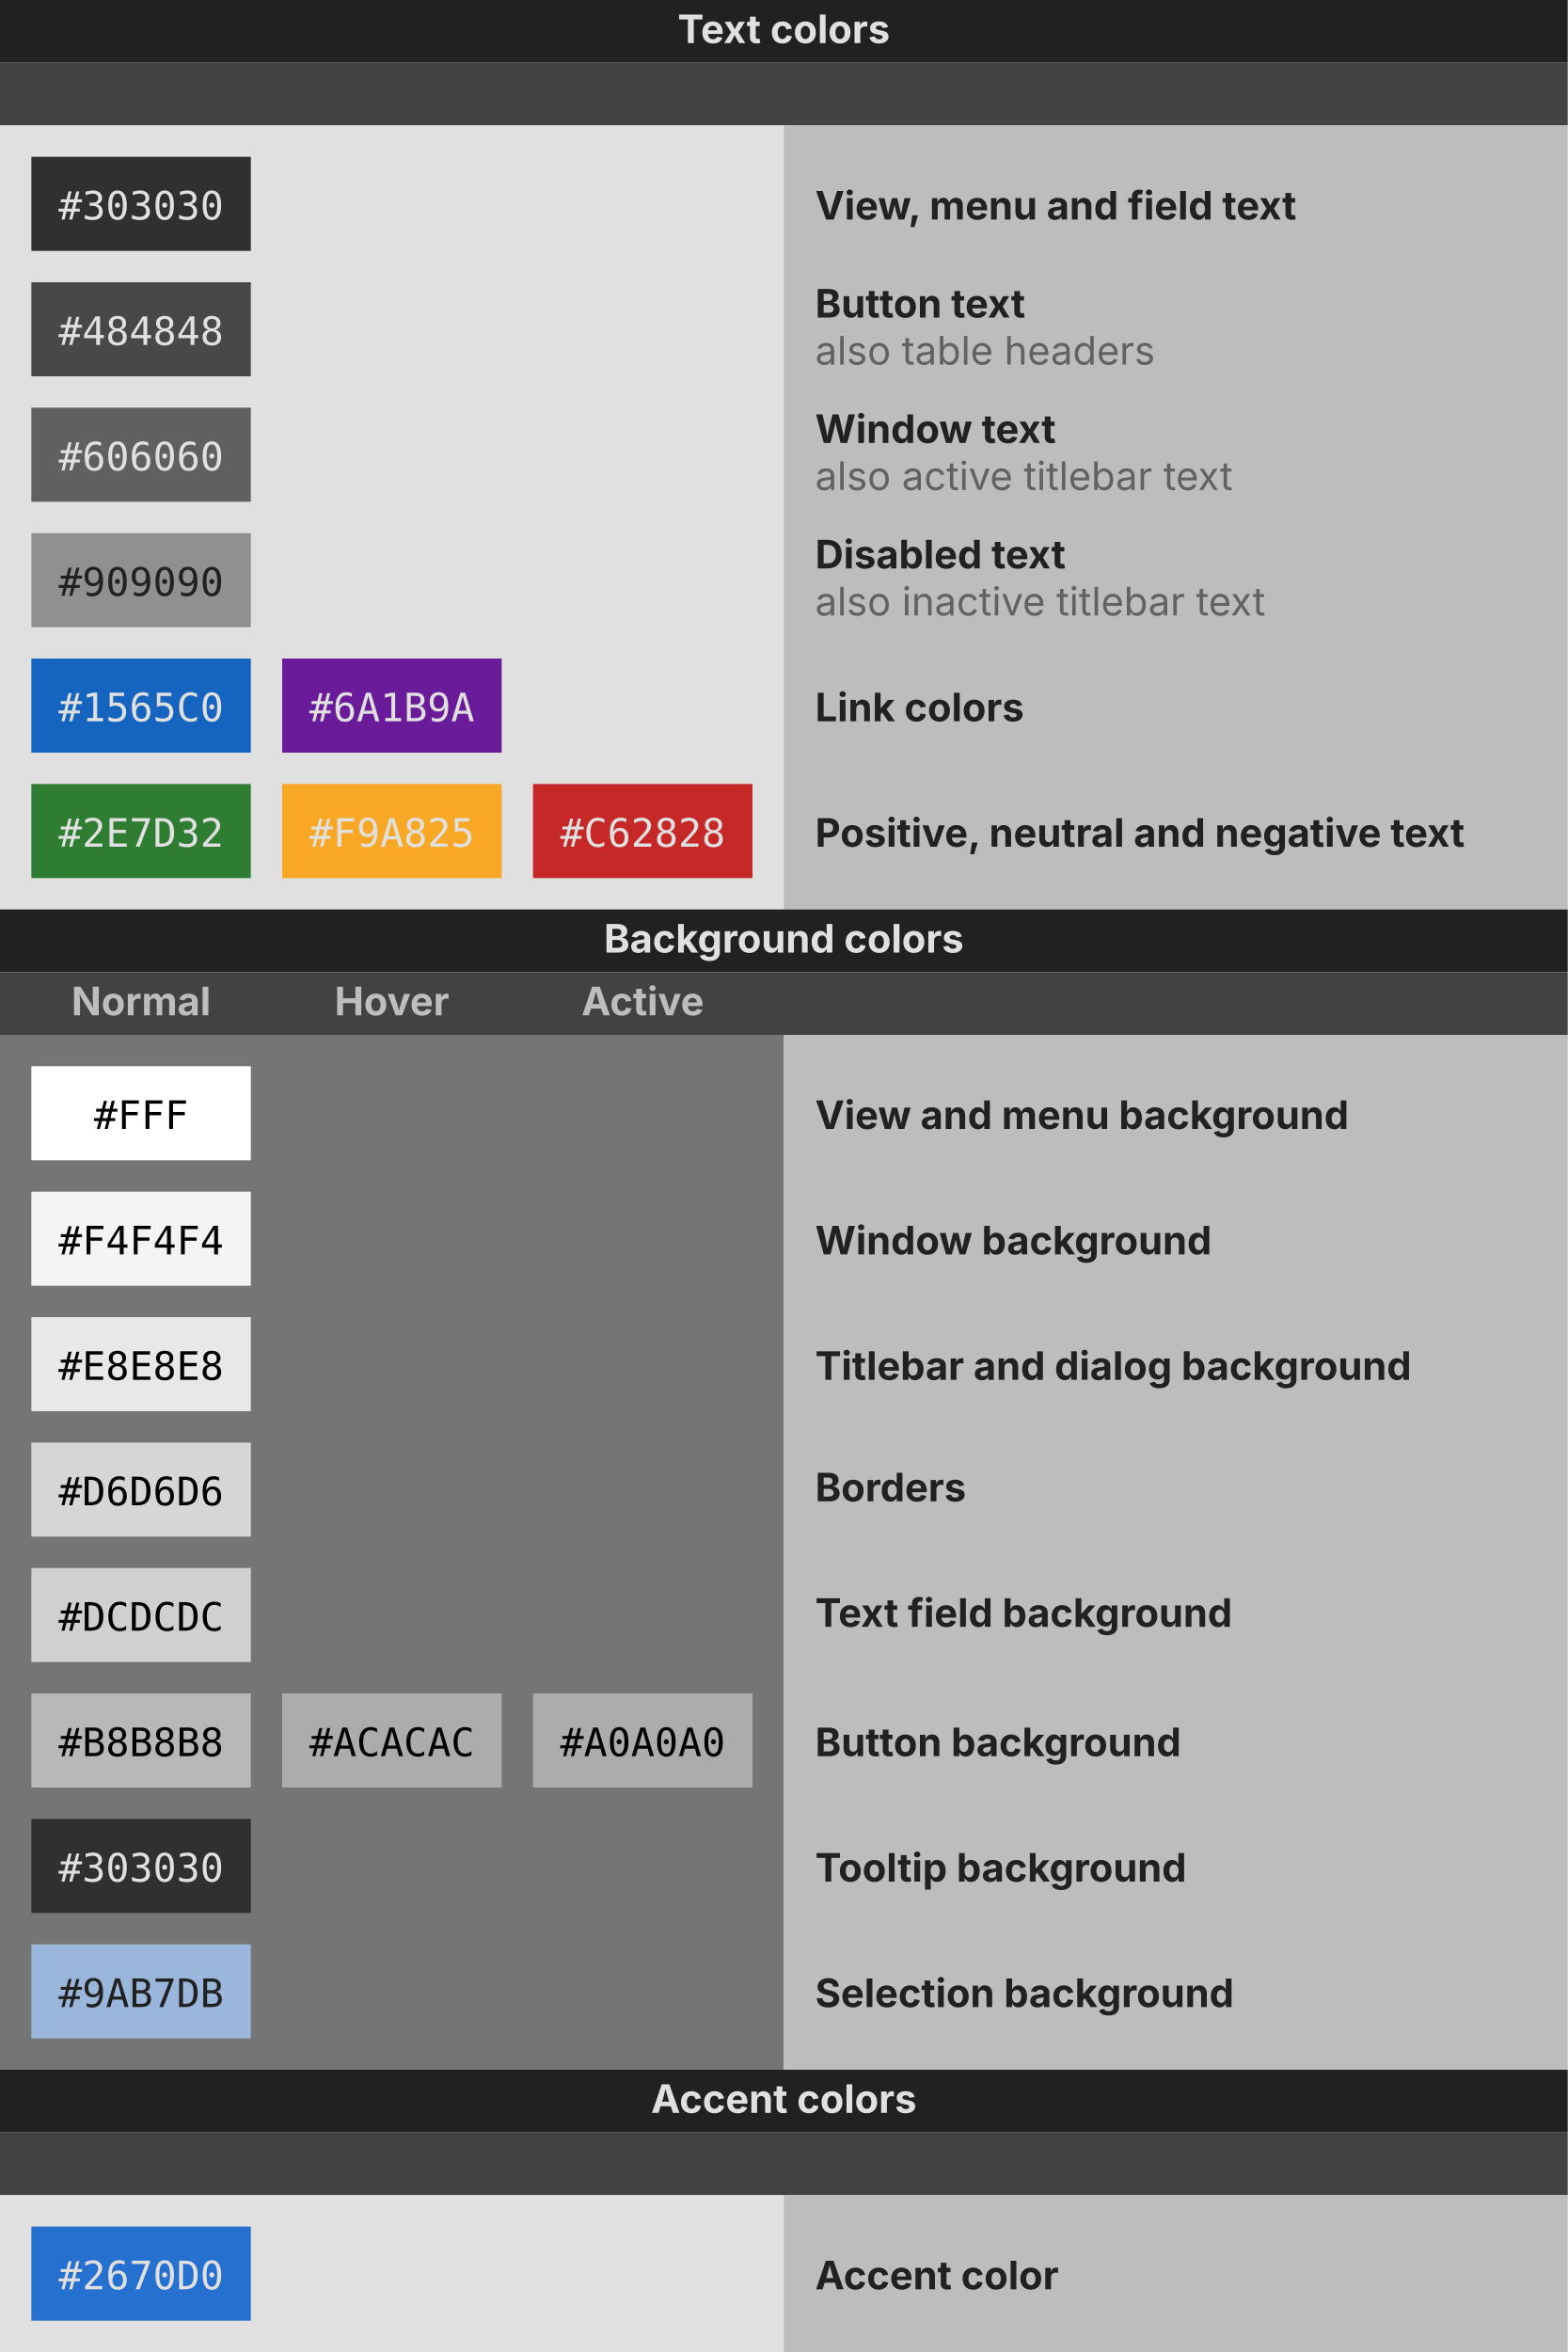
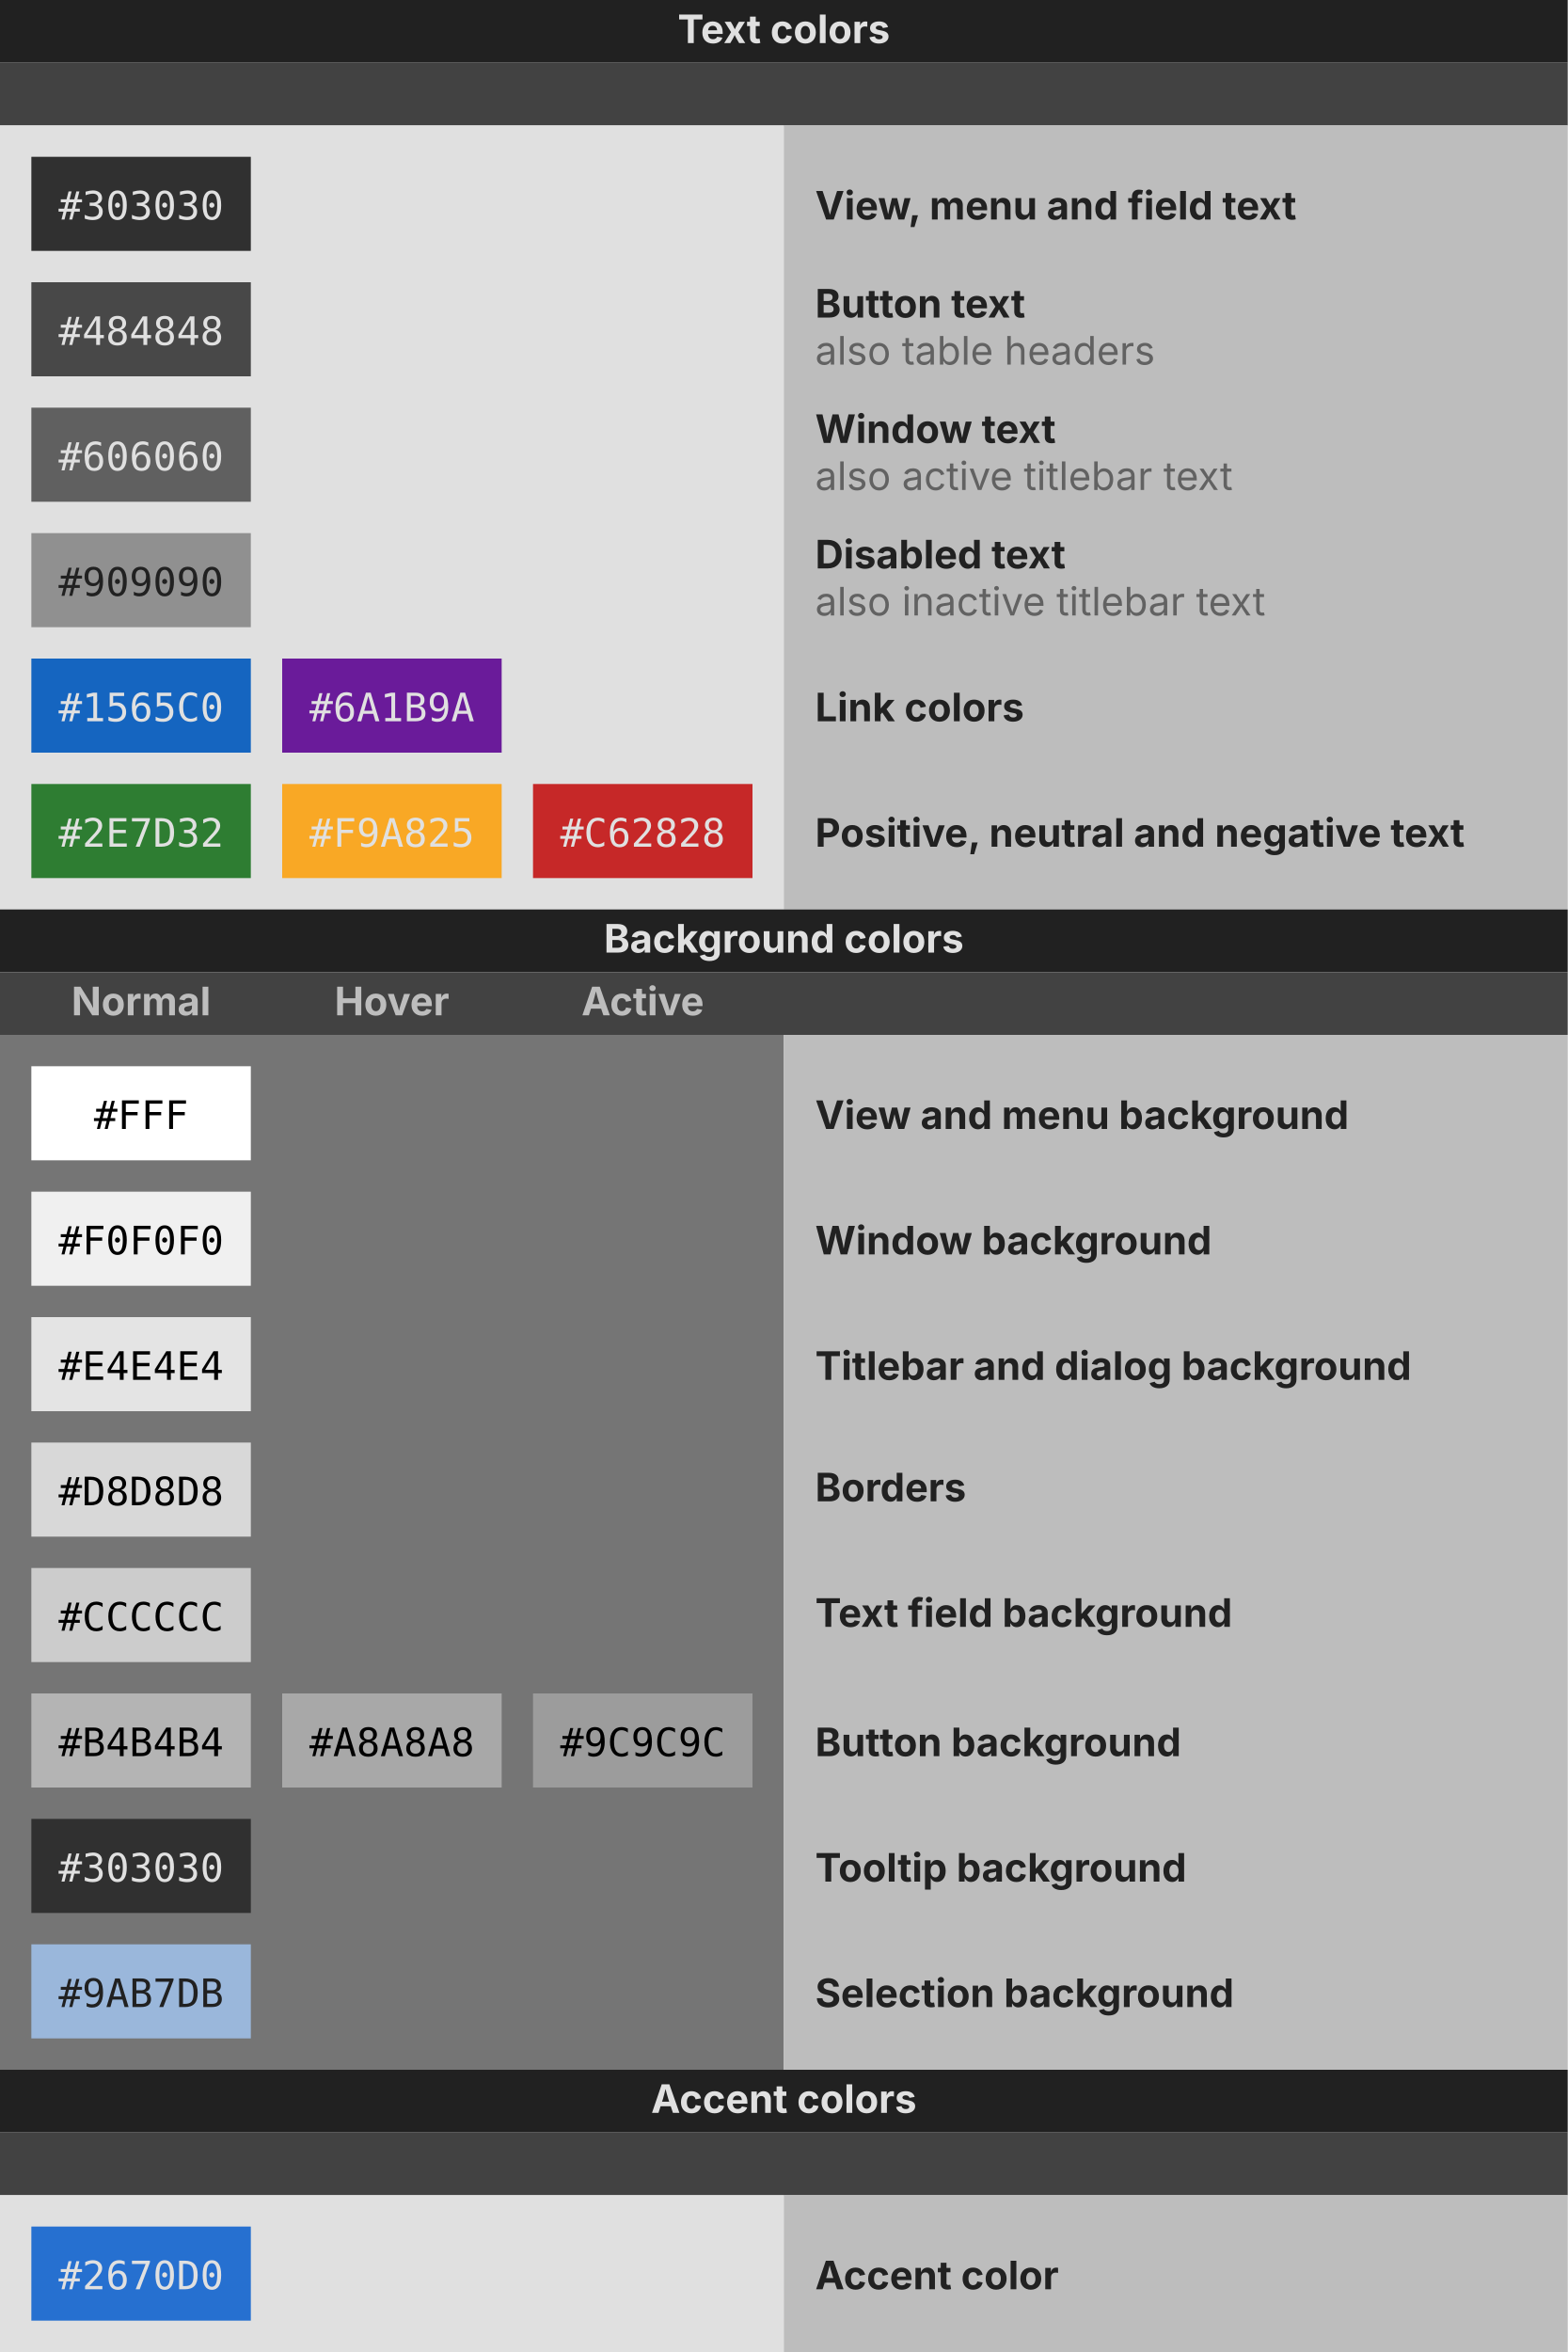
<svg xmlns="http://www.w3.org/2000/svg" viewBox="0 0 400 600">
  <defs>
    <style type="text/css">
      text               { font-family: Inter, sans-serif; font-size:10px; }
      .color-value       { font-family: DejaVu Sans Mono, mono; text-anchor: middle }
      .color-value.dark  { fill: #212121 }
      .color-value.light { fill: #E0E0E0 }
      .label             { font-weight: bold; text-anchor: start; fill: #212121 }
      .label-subline     { text-anchor: start; fill: #626262 }
    </style>
  </defs>
  <g>
    <rect style="fill:#212121" width="400" height="16" />
    <rect style="fill:#424242" width="400" y="16" height="16" />
    <rect style="fill:#E0E0E0" y="32" width="200" height="200" />
    <rect style="fill:#BDBDBD" x="200" y="32" width="200" height="200" />
    <g style="font-weight:bold;text-anchor:middle">
      <text style="fill:#E0E0E0" x="200" y="11">Text colors</text>
    </g>
    <g transform="translate(4,4)">
      <g transform="translate(0,32)">
        <rect style="fill:#303030" x="4" y="4" width="56" height="24" />
        <text class="color-value light" x="32" y="20">#303030</text>
        <text class="label" x="204" y="20">View, menu and field text</text>
      </g>
      <g transform="translate(0,64)">
        <rect style="fill:#484848" x="4" y="4" width="56" height="24" />
        <text class="color-value light" x="32" y="20">#484848</text>
        <text class="label" x="204" y="13">Button text</text>
        <text class="label-subline" x="204" y="25">also table headers</text>
      </g>
      <g transform="translate(0,96)">
        <rect style="fill:#606060" x="4" y="4" width="56" height="24" />
        <text class="color-value light" x="32" y="20">#606060</text>
        <text class="label" x="204" y="13">Window text</text>
        <text class="label-subline" x="204" y="25">also active titlebar text</text>
      </g>
      <g transform="translate(0,128)">
        <rect style="fill:#909090" x="4" y="4" width="56" height="24" />
        <text class="color-value dark" x="32" y="20">#909090</text>
        <text class="label" x="204" y="13">Disabled text</text>
        <text class="label-subline" x="204" y="25">also inactive titlebar text</text>
      </g>
      <g transform="translate(0,160)">
        <rect style="fill:#1565C0" x="4" y="4" width="56" height="24" />
        <text class="color-value light" x="32" y="20">#1565C0</text>
        <rect style="fill:#6A1B9A" x="68" y="4" width="56" height="24" />
        <text class="color-value light" x="96" y="20">#6A1B9A</text>
        <text class="label" x="204" y="20">Link colors</text>
      </g>
      <g transform="translate(0,192)">
        <rect style="fill:#2E7D32" x="4" y="4" width="56" height="24" />
        <text class="color-value light" x="32" y="20">#2E7D32</text>
        <rect style="fill:#F9A825" x="68" y="4" width="56" height="24" />
        <text class="color-value light" x="96" y="20">#F9A825</text>
        <rect style="fill:#C62828" x="132" y="4" width="56" height="24" />
        <text class="color-value light" x="160" y="20">#C62828</text>
        <text class="label" x="204" y="20">Positive, neutral and negative text</text>
      </g>
    </g>
  </g>
  <g transform="translate(0,232)">
    <rect style="fill:#212121" width="400" height="16" />
    <rect style="fill:#424242" width="400" y="16" height="16" />
    <rect style="fill:#757575" y="32" width="200" height="264" />
    <rect style="fill:#BDBDBD" x="200" y="32" width="200" height="264" />
    <g style="font-weight:bold;text-anchor:middle">
      <text style="fill:#E0E0E0" x="200" y="11">Background colors</text>
      <g style="fill:#BDBDBD" transform="translate(4,16)">
        <text x="32" y="11">Normal</text>
        <text x="96" y="11">Hover</text>
        <text x="160" y="11">Active</text>
      </g>
    </g>
    <g transform="translate(4,4)">
      <g transform="translate(0,32)">
        <rect style="fill:#FFF" x="4" y="4" width="56" height="24" />
        <text class="color-value" x="32" y="20">#FFF</text>
        <text class="label" x="204" y="20">View and menu background</text>
      </g>
      <g transform="translate(0,64)">
-         <rect style="fill:#F4F4F4" x="4" y="4" width="56" height="24" />
-         <text class="color-value" x="32" y="20">#F4F4F4</text>
+         <rect style="fill:#F0F0F0" x="4" y="4" width="56" height="24" />
+         <text class="color-value" x="32" y="20">#F0F0F0</text>
        <text class="label" x="204" y="20">Window background</text>
      </g>
      <g transform="translate(0,96)">
-         <rect style="fill:#E8E8E8" x="4" y="4" width="56" height="24" />
-         <text class="color-value" x="32" y="20">#E8E8E8</text>
+         <rect style="fill:#E4E4E4" x="4" y="4" width="56" height="24" />
+         <text class="color-value" x="32" y="20">#E4E4E4</text>
        <text class="label" x="204" y="20">Titlebar and dialog background</text>
      </g>
      <g transform="translate(0,128)">
-         <rect style="fill:#D6D6D6" x="4" y="4" width="56" height="24" />
-         <text class="color-value" x="32" y="20">#D6D6D6</text>
+         <rect style="fill:#D8D8D8" x="4" y="4" width="56" height="24" />
+         <text class="color-value" x="32" y="20">#D8D8D8</text>
        <text class="label" x="204" y="19">Borders</text>
      </g>
      <g transform="translate(0,160)">
-         <rect style="fill:#D0D0D0" x="4" y="4" width="56" height="24" />
-         <text class="color-value" x="32" y="20">#DCDCDC</text>
+         <rect style="fill:#CCCCCC" x="4" y="4" width="56" height="24" />
+         <text class="color-value" x="32" y="20">#CCCCCC</text>
        <text class="label" x="204" y="19">Text field background</text>
      </g>
      <g transform="translate(0,192)">
-         <rect style="fill:#B8B8B8" x="4" y="4" width="56" height="24" />
-         <rect style="fill:#ACACAC" x="68" y="4" width="56" height="24" />
-         <rect style="fill:#ACACAC" x="132" y="4" width="56" height="24" />
-         <text class="color-value" x="32" y="20">#B8B8B8</text>
-         <text class="color-value" x="96" y="20">#ACACAC</text>
-         <text class="color-value" x="160" y="20">#A0A0A0</text>
+         <rect style="fill:#B4B4B4" x="4" y="4" width="56" height="24" />
+         <rect style="fill:#A8A8A8" x="68" y="4" width="56" height="24" />
+         <rect style="fill:#9C9C9C" x="132" y="4" width="56" height="24" />
+         <text class="color-value" x="32" y="20">#B4B4B4</text>
+         <text class="color-value" x="96" y="20">#A8A8A8</text>
+         <text class="color-value" x="160" y="20">#9C9C9C</text>
        <text class="label" x="204" y="20">Button background</text>
      </g>
      <g transform="translate(0,224)">
        <rect style="fill:#303030" x="4" y="4" width="56" height="24" />
        <text class="color-value light" x="32" y="20">#303030</text>
        <text class="label" x="204" y="20">Tooltip background</text>
      </g>
      <g transform="translate(0,256)">
        <rect style="fill:#9AB7DB" x="4" y="4" width="56" height="24" />
        <text class="color-value dark" x="32" y="20">#9AB7DB</text>
        <text class="label" x="204" y="20">Selection background</text>
      </g>
    </g>
  </g>
  <g transform="translate(0,528)">
    <rect style="fill:#212121" width="400" height="16" />
    <rect style="fill:#424242" width="400" y="16" height="16" />
    <rect style="fill:#E0E0E0" y="32" width="200" height="40" />
    <rect style="fill:#BDBDBD" x="200" y="32" width="200" height="40" />
    <g style="font-weight:bold;text-anchor:middle">
      <text style="fill:#E0E0E0" x="200" y="11">Accent colors</text>
    </g>
    <g transform="translate(4,4)">
      <g transform="translate(0,32)">
        <rect style="fill:#2670D0" x="4" y="4" width="56" height="24" />
        <text class="color-value light" x="32" y="20">#2670D0</text>
        <text class="label" x="204" y="20">Accent color</text>
      </g>
    </g>
  </g>
</svg>
